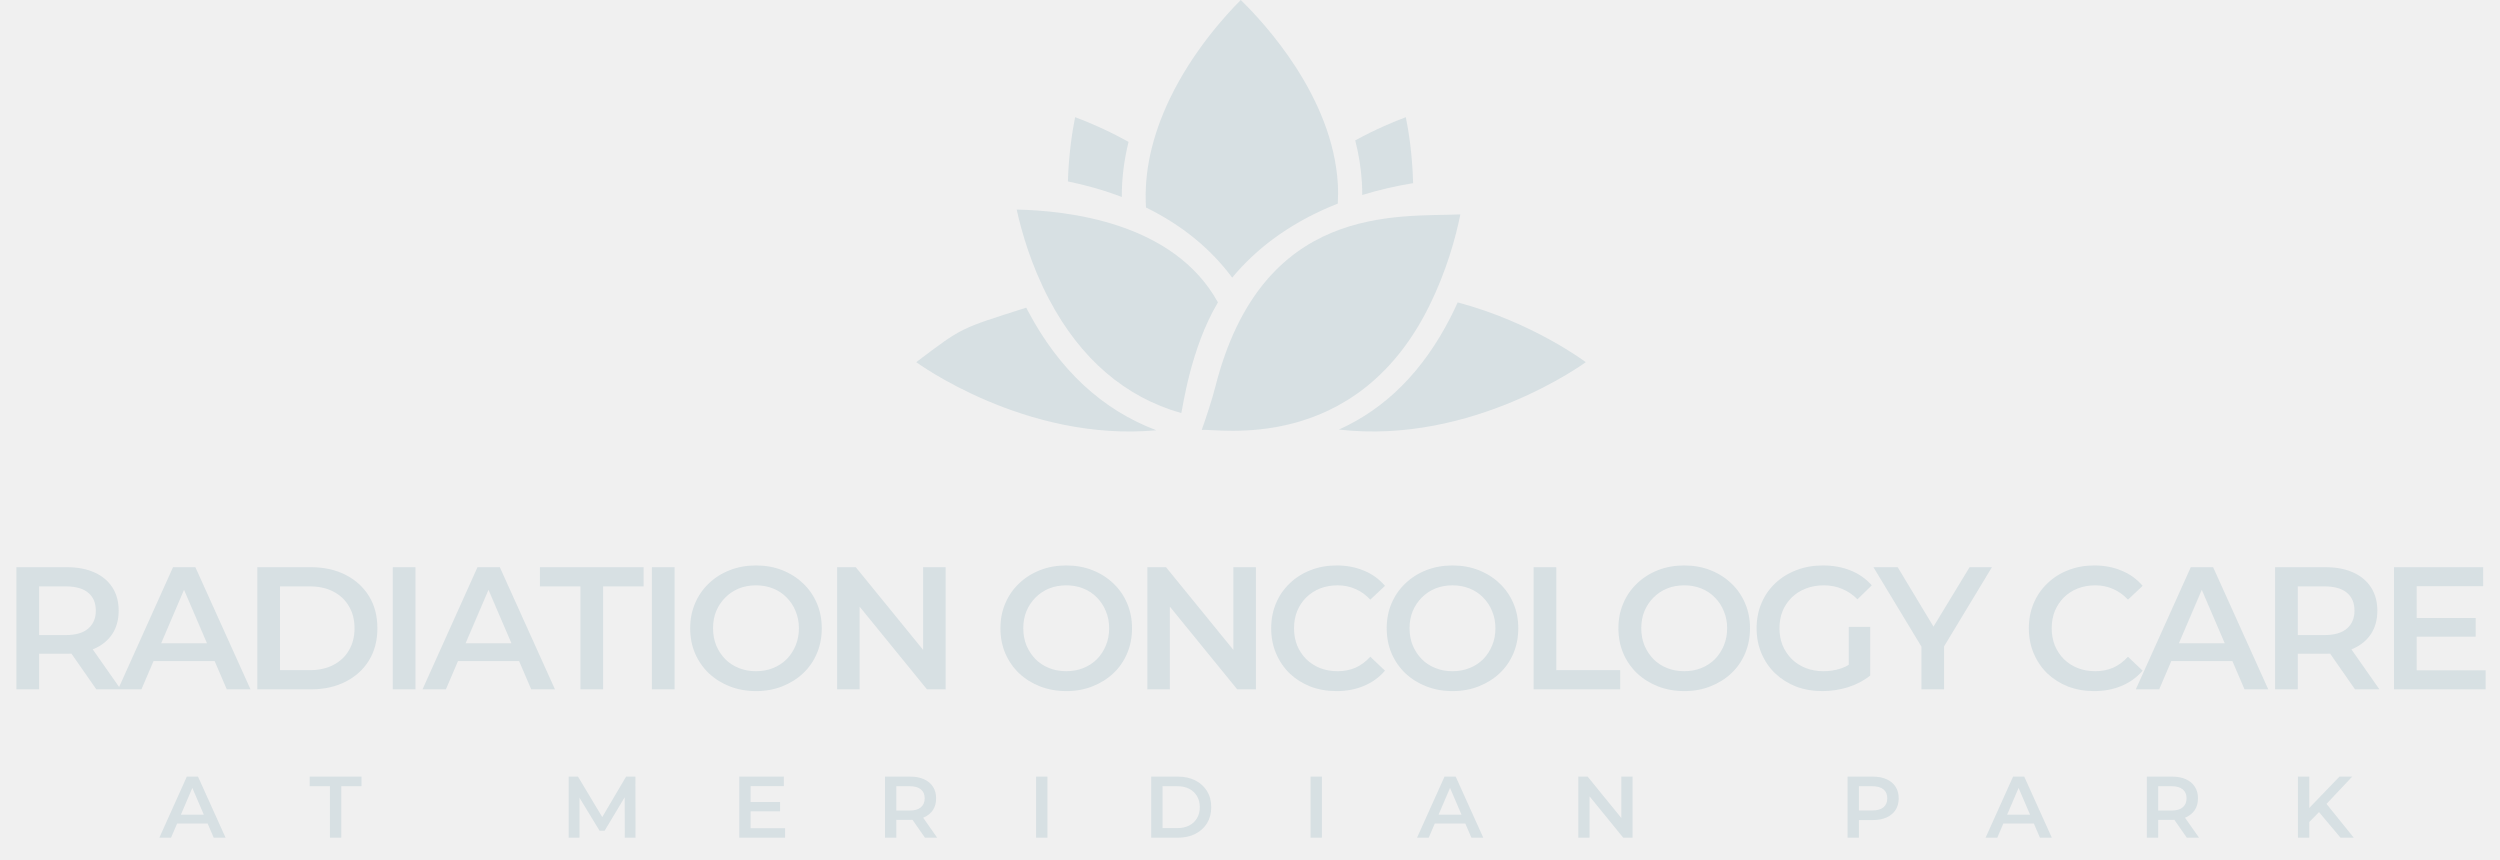
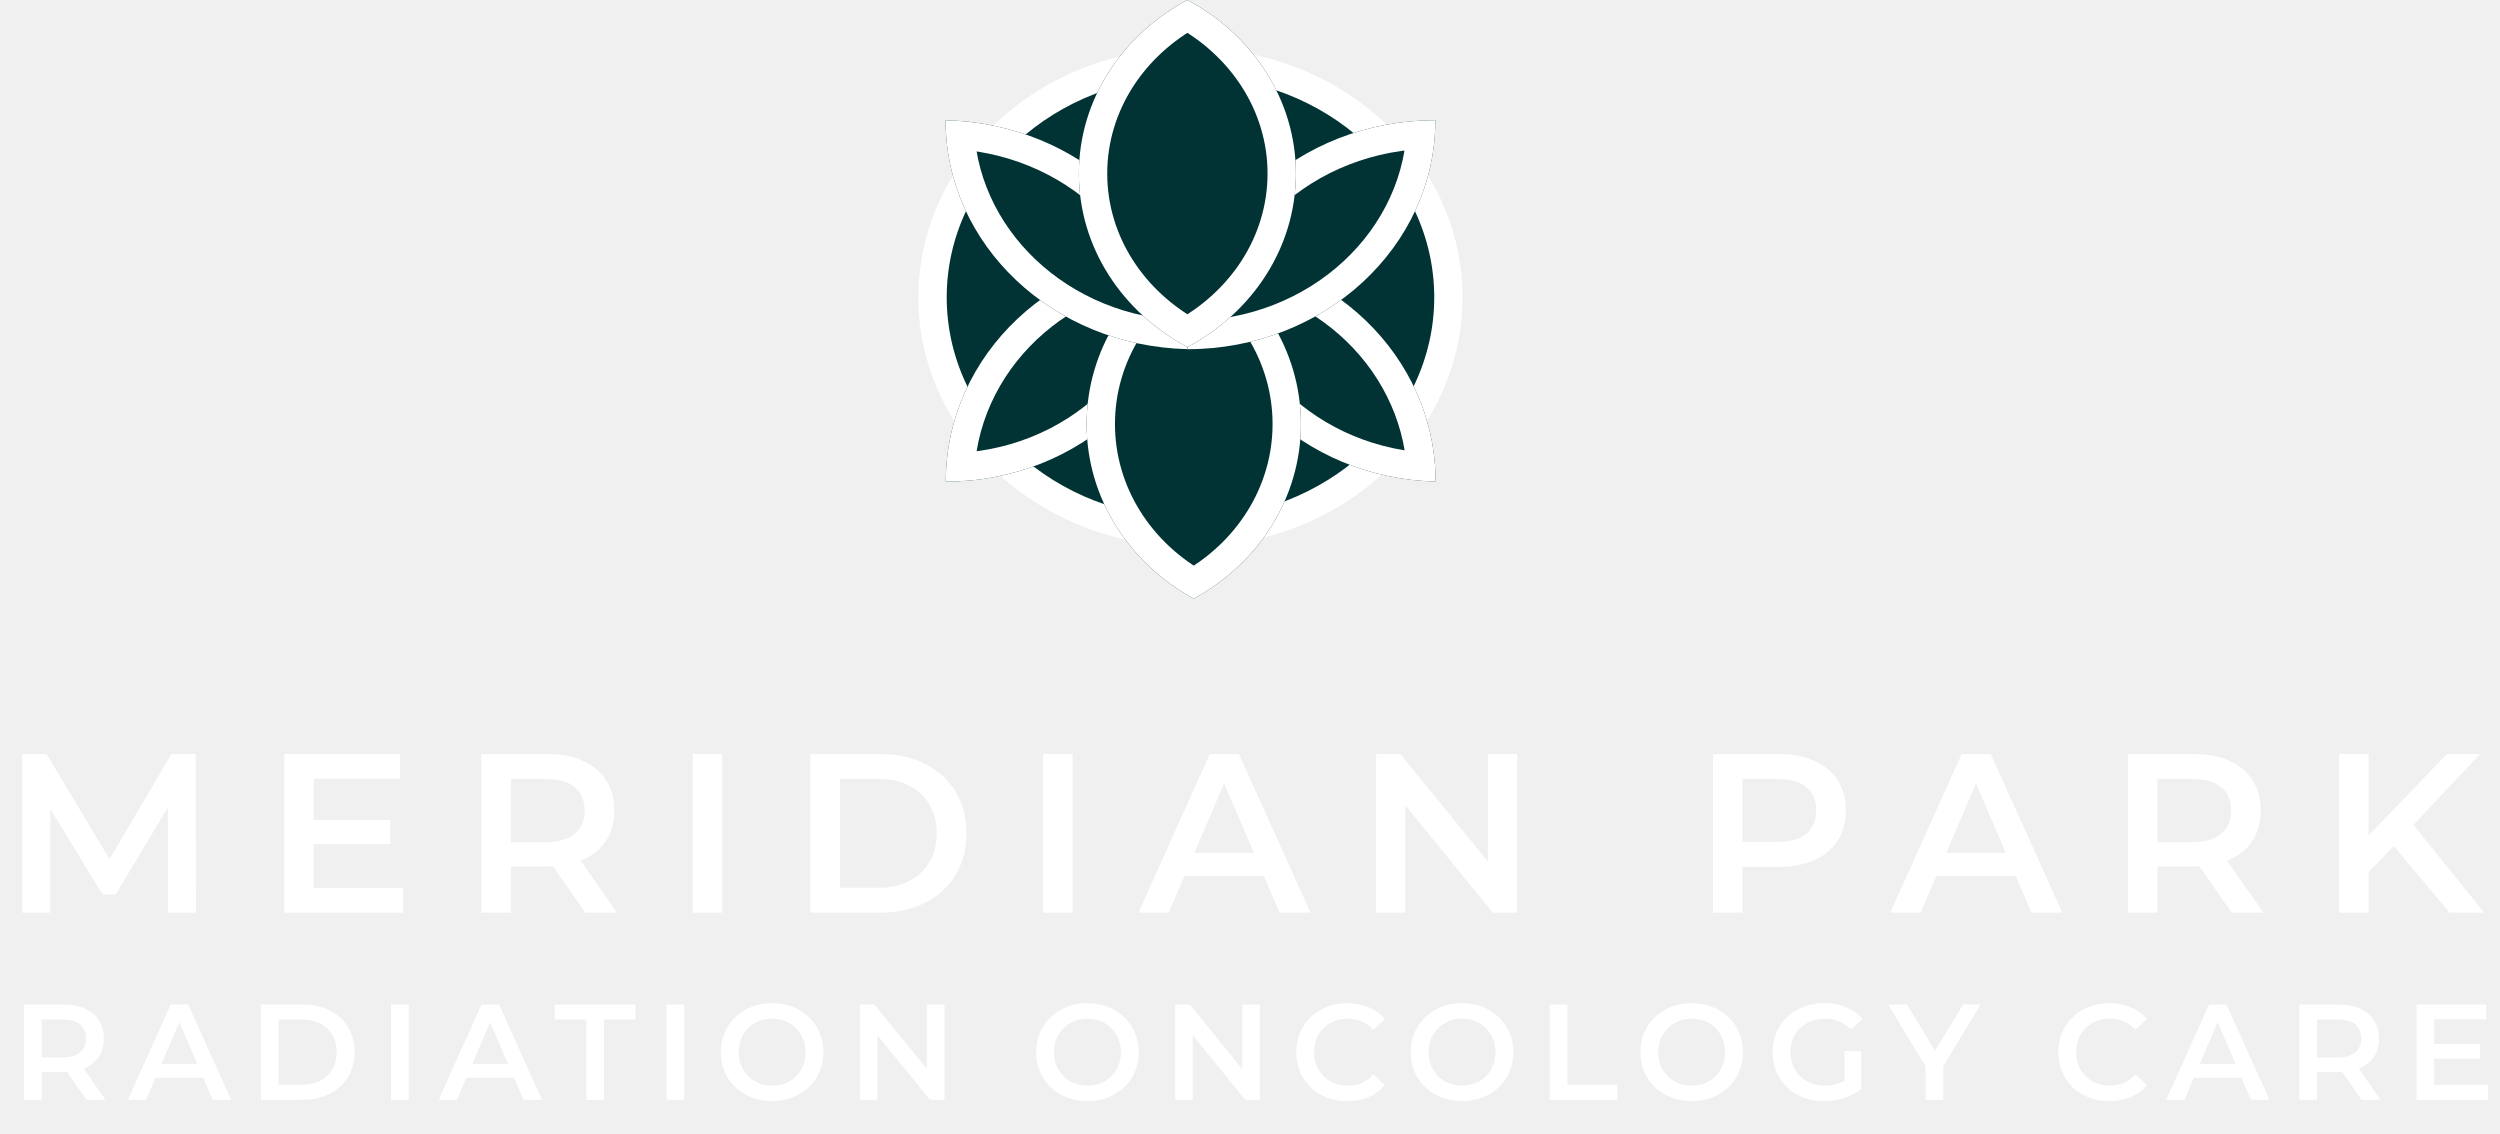
- <svg xmlns="http://www.w3.org/2000/svg" width="573" height="197" fill="none">
-   <g fill="#D7E0E3" clip-path="url(#a)">
-     <path d="M312.224 44.694a87.148 87.148 0 0 1 11.658-2.711c-.159-6.572-1.033-12.003-1.666-15.123-2.607.965-6.819 2.702-11.6 5.315a50.832 50.832 0 0 1 1.528 9.622c.059.97.085 1.935.08 2.897ZM327.575 70.145c3.922-7.924 6.09-15.715 7.137-21.004-14.385.62-45.473-2.638-56.17 39.556-.719 2.839-2.038 6.822-3.107 9.854 3.296-.457 35.183 5.857 52.14-28.406Z" />
-     <path d="M334.098 69.308a80.684 80.684 0 0 1-1.598 3.345c-6.292 12.362-14.874 20.984-25.625 25.802 30.733 3.559 56.589-15.447 56.589-15.447s-12.064-9.112-29.366-13.7ZM282.418 63.633c5.639-6.785 12.995-12.16 22.035-16.076.725-.314 1.448-.61 2.168-.894.087-1.492.097-2.996.008-4.512C305.458 22.145 289.801 5.27 284.385 0c-3.442 3.441-11.068 11.769-16.296 22.692-4.114 8.6-5.917 16.902-5.427 24.868 8.181 4.01 14.78 9.385 19.756 16.073ZM235.579 71.222c-.124-.238-.24-.472-.36-.709-15.266 4.879-14.463 4.365-25.219 12.495 0 0 25.001 18.379 55.051 15.611-12.432-4.68-22.326-13.868-29.472-27.397ZM233.023 48.032c1.146 5.193 3.356 12.866 7.443 20.606 7.191 13.615 17.37 22.366 30.282 26.042.298-.825 2.044-14.736 8.403-25.374-10.224-18.542-34.823-21.026-46.128-21.274ZM258.665 32.524c-5.051-2.817-9.522-4.66-12.248-5.668-.614 3.063-1.466 8.345-1.654 14.73 3.961.81 8.154 1.953 12.355 3.563-.017-4.145.49-8.36 1.547-12.625ZM36.523 192l6.3-14h2.56l6.32 14h-2.72l-5.42-12.62h1.04l-5.4 12.62h-2.68Zm2.9-3.24.7-2.04h7.56l.7 2.04h-8.96ZM75.62 192v-11.8h-4.64V178h11.88v2.2h-4.64V192h-2.6Zm54.719 0v-14h2.14l6.12 10.22h-1.12l6.02-10.22h2.14l.02 14h-2.46l-.02-10.14h.52l-5.12 8.54h-1.16l-5.2-8.54h.6V192h-2.48Zm41.502-8.18h6.96v2.14h-6.96v-2.14Zm.2 6h7.9V192h-10.5v-14h10.22v2.18h-7.62v9.64Zm30.798 2.18v-14h5.76c1.24 0 2.3.2 3.18.6.893.4 1.58.973 2.06 1.72s.72 1.633.72 2.66c0 1.027-.24 1.913-.72 2.66-.48.733-1.167 1.3-2.06 1.7-.88.387-1.94.58-3.18.58h-4.32l1.16-1.18V192h-2.6Zm9.16 0-3.54-5.08h2.78l3.56 5.08h-2.8Zm-6.56-4.98-1.16-1.24h4.2c1.147 0 2.007-.247 2.58-.74.587-.493.88-1.18.88-2.06 0-.893-.293-1.58-.88-2.06-.573-.48-1.433-.72-2.58-.72h-4.2l1.16-1.28v8.1Zm32.029 4.98v-14h2.6v14h-2.6Zm26.387 0v-14h6.12c1.52 0 2.853.293 4 .88 1.146.587 2.04 1.4 2.68 2.44.64 1.04.96 2.267.96 3.68 0 1.4-.32 2.627-.96 3.68-.64 1.04-1.534 1.853-2.68 2.44-1.147.587-2.48.88-4 .88h-6.12Zm2.6-2.2h3.4c1.053 0 1.96-.2 2.72-.6.773-.4 1.366-.96 1.78-1.68.426-.72.64-1.56.64-2.52 0-.973-.214-1.813-.64-2.52a4.257 4.257 0 0 0-1.78-1.68c-.76-.4-1.667-.6-2.72-.6h-3.4v9.6Zm33.923 2.2v-14h2.6v14h-2.6Zm24.407 0 6.3-14h2.56l6.32 14h-2.72l-5.42-12.62h1.04l-5.4 12.62h-2.68Zm2.9-3.24.7-2.04h7.56l.7 2.04h-8.96Zm34.06 3.24v-14h2.14l8.78 10.78h-1.06V178h2.58v14h-2.14l-8.78-10.78h1.06V192h-2.58Zm61.719 0v-14h5.76c1.24 0 2.3.2 3.18.6.893.4 1.58.973 2.06 1.72s.72 1.633.72 2.66c0 1.027-.24 1.913-.72 2.66-.48.747-1.167 1.32-2.06 1.72-.88.4-1.94.6-3.18.6h-4.32l1.16-1.22V192h-2.6Zm2.6-4.98-1.16-1.26h4.2c1.147 0 2.007-.24 2.58-.72.587-.493.88-1.18.88-2.06 0-.893-.293-1.58-.88-2.06-.573-.48-1.433-.72-2.58-.72h-4.2l1.16-1.28v8.1Zm29.033 4.98 6.3-14h2.56l6.32 14h-2.72l-5.42-12.62h1.04l-5.4 12.62h-2.68Zm2.9-3.24.7-2.04h7.56l.7 2.04h-8.96Zm34.061 3.24v-14h5.76c1.24 0 2.3.2 3.18.6.893.4 1.58.973 2.06 1.72s.72 1.633.72 2.66c0 1.027-.24 1.913-.72 2.66-.48.733-1.167 1.3-2.06 1.7-.88.387-1.94.58-3.18.58h-4.32l1.16-1.18V192h-2.6Zm9.16 0-3.54-5.08h2.78l3.56 5.08h-2.8Zm-6.56-4.98-1.16-1.24h4.2c1.146 0 2.006-.247 2.58-.74.586-.493.88-1.18.88-2.06 0-.893-.294-1.58-.88-2.06-.574-.48-1.434-.72-2.58-.72h-4.2l1.16-1.28v8.1Zm34.349 1.68-.14-3.08 7.34-7.62h2.92l-6.1 6.48-1.44 1.58-2.58 2.64Zm-2.32 3.3v-14h2.6v14h-2.6Zm9.76 0-5.36-6.38 1.72-1.9 6.68 8.28h-3.04ZM3.76 158v-28h11.52c2.48 0 4.6.4 6.36 1.2 1.787.8 3.16 1.947 4.12 3.44.96 1.493 1.44 3.267 1.44 5.32 0 2.053-.48 3.827-1.44 5.32-.96 1.467-2.333 2.6-4.12 3.4-1.76.773-3.88 1.16-6.36 1.16H6.64l2.32-2.36V158h-5.2Zm18.32 0L15 147.84h5.56L27.68 158h-5.6Zm-13.12-9.96-2.32-2.48h8.4c2.293 0 4.013-.493 5.16-1.48 1.173-.987 1.76-2.36 1.76-4.12 0-1.787-.587-3.16-1.76-4.12-1.147-.96-2.867-1.44-5.16-1.44h-8.4l2.32-2.56v16.2ZM27.058 158l12.6-28h5.12l12.64 28h-5.44l-10.84-25.24h2.08L32.418 158h-5.36Zm5.8-6.48 1.4-4.08h15.12l1.4 4.08h-17.92Zm26.12 6.48v-28h12.24c3.04 0 5.707.587 8 1.76 2.294 1.173 4.08 2.8 5.36 4.88 1.28 2.08 1.92 4.533 1.92 7.36 0 2.8-.64 5.253-1.92 7.36-1.28 2.08-3.066 3.707-5.36 4.88-2.293 1.173-4.96 1.76-8 1.76h-12.24Zm5.2-4.4h6.8c2.107 0 3.92-.4 5.44-1.2 1.547-.8 2.734-1.92 3.56-3.36.854-1.44 1.28-3.12 1.28-5.04 0-1.947-.426-3.627-1.28-5.04-.826-1.44-2.013-2.56-3.56-3.36-1.52-.8-3.333-1.2-5.44-1.2h-6.8v19.2Zm25.848 4.4v-28h5.2v28h-5.2Zm6.813 0 12.6-28h5.12l12.64 28h-5.44l-10.84-25.24h2.08l-10.8 25.24h-5.36Zm5.8-6.48 1.4-4.08h15.12l1.4 4.08h-17.92Zm30.395 6.48v-23.6h-9.28V130h23.76v4.4h-9.28V158h-5.2Zm16.382 0v-28h5.2v28h-5.2Zm23.894.4c-2.187 0-4.2-.36-6.04-1.08-1.84-.72-3.44-1.72-4.8-3a13.869 13.869 0 0 1-3.16-4.56c-.747-1.76-1.12-3.68-1.12-5.76 0-2.08.373-3.987 1.12-5.72.746-1.76 1.8-3.28 3.16-4.56 1.36-1.307 2.96-2.32 4.8-3.04 1.84-.72 3.84-1.08 6-1.08 2.186 0 4.186.36 6 1.08 1.84.72 3.44 1.733 4.8 3.04 1.36 1.28 2.413 2.8 3.16 4.56.746 1.733 1.12 3.64 1.12 5.72 0 2.08-.374 4-1.12 5.76-.747 1.76-1.8 3.28-3.16 4.56-1.36 1.28-2.96 2.28-4.8 3-1.814.72-3.8 1.08-5.96 1.08Zm-.04-4.56c1.413 0 2.72-.24 3.92-.72 1.2-.48 2.24-1.16 3.12-2.04a9.733 9.733 0 0 0 2.04-3.12c.506-1.2.76-2.52.76-3.96s-.254-2.747-.76-3.92a9.179 9.179 0 0 0-2.04-3.12 8.897 8.897 0 0 0-3.12-2.08c-1.2-.48-2.507-.72-3.92-.72-1.414 0-2.72.24-3.92.72a9.395 9.395 0 0 0-3.12 2.08 9.681 9.681 0 0 0-2.08 3.12c-.48 1.173-.72 2.48-.72 3.92 0 1.413.24 2.72.72 3.92.506 1.2 1.2 2.253 2.08 3.16.88.88 1.92 1.56 3.12 2.04 1.2.48 2.506.72 3.92.72Zm18.592 4.16v-28h4.28l17.56 21.56h-2.12V130h5.16v28h-4.28l-17.56-21.56h2.12V158h-5.16Zm52.557.4c-2.187 0-4.2-.36-6.04-1.08-1.84-.72-3.44-1.72-4.8-3a13.884 13.884 0 0 1-3.16-4.56c-.747-1.76-1.12-3.68-1.12-5.76 0-2.08.373-3.987 1.12-5.72.747-1.76 1.8-3.28 3.16-4.56 1.36-1.307 2.96-2.32 4.8-3.04 1.84-.72 3.84-1.08 6-1.08 2.187 0 4.187.36 6 1.08 1.84.72 3.44 1.733 4.8 3.04 1.36 1.28 2.413 2.8 3.16 4.56.747 1.733 1.12 3.64 1.12 5.72 0 2.08-.373 4-1.12 5.76-.747 1.76-1.8 3.28-3.16 4.56-1.36 1.28-2.96 2.28-4.8 3-1.813.72-3.8 1.08-5.96 1.08Zm-.04-4.56c1.413 0 2.72-.24 3.92-.72 1.2-.48 2.24-1.16 3.12-2.04a9.733 9.733 0 0 0 2.04-3.12c.507-1.2.76-2.52.76-3.96s-.253-2.747-.76-3.92a9.179 9.179 0 0 0-2.04-3.12 8.897 8.897 0 0 0-3.12-2.08c-1.2-.48-2.507-.72-3.92-.72-1.413 0-2.72.24-3.92.72a9.415 9.415 0 0 0-3.12 2.08 9.697 9.697 0 0 0-2.08 3.12c-.48 1.173-.72 2.48-.72 3.92 0 1.413.24 2.72.72 3.92.507 1.2 1.2 2.253 2.08 3.16.88.88 1.92 1.56 3.12 2.04 1.2.48 2.507.72 3.92.72Zm18.592 4.16v-28h4.28l17.56 21.56h-2.12V130h5.16v28h-4.28l-17.56-21.56h2.12V158h-5.16Zm43.343.4c-2.134 0-4.12-.347-5.96-1.04-1.814-.72-3.4-1.72-4.76-3a14.038 14.038 0 0 1-3.12-4.6c-.747-1.76-1.12-3.68-1.12-5.76 0-2.08.373-4 1.12-5.76.746-1.76 1.8-3.28 3.16-4.56a14 14 0 0 1 4.76-3c1.813-.72 3.8-1.08 5.96-1.08 2.293 0 4.386.4 6.28 1.2a12.254 12.254 0 0 1 4.8 3.48l-3.36 3.16c-1.014-1.093-2.147-1.907-3.4-2.44-1.254-.56-2.614-.84-4.08-.84-1.467 0-2.814.24-4.04.72a9.61 9.61 0 0 0-3.16 2.04 9.681 9.681 0 0 0-2.08 3.12c-.48 1.2-.72 2.52-.72 3.96s.24 2.76.72 3.96c.506 1.2 1.2 2.24 2.08 3.12a9.61 9.61 0 0 0 3.16 2.04c1.226.48 2.573.72 4.04.72 1.466 0 2.826-.267 4.08-.8 1.253-.56 2.386-1.4 3.4-2.52l3.36 3.2c-1.307 1.52-2.907 2.68-4.8 3.48-1.894.8-4 1.2-6.32 1.2Zm26.636 0c-2.186 0-4.2-.36-6.04-1.08-1.84-.72-3.44-1.72-4.8-3a13.884 13.884 0 0 1-3.16-4.56c-.746-1.76-1.12-3.68-1.12-5.76 0-2.08.374-3.987 1.12-5.72.747-1.76 1.8-3.28 3.16-4.56 1.36-1.307 2.96-2.32 4.8-3.04 1.84-.72 3.84-1.08 6-1.08 2.187 0 4.187.36 6 1.08 1.84.72 3.44 1.733 4.8 3.04 1.36 1.28 2.414 2.8 3.16 4.56.747 1.733 1.12 3.64 1.12 5.72 0 2.08-.373 4-1.12 5.76-.746 1.76-1.8 3.28-3.16 4.56-1.36 1.28-2.96 2.28-4.8 3-1.813.72-3.8 1.08-5.96 1.08Zm-.04-4.56c1.414 0 2.72-.24 3.92-.72 1.2-.48 2.24-1.16 3.12-2.04a9.733 9.733 0 0 0 2.04-3.12c.507-1.2.76-2.52.76-3.96s-.253-2.747-.76-3.92a9.179 9.179 0 0 0-2.04-3.12 8.897 8.897 0 0 0-3.12-2.08c-1.2-.48-2.506-.72-3.92-.72-1.413 0-2.72.24-3.92.72a9.415 9.415 0 0 0-3.12 2.08 9.697 9.697 0 0 0-2.08 3.12c-.48 1.173-.72 2.48-.72 3.92 0 1.413.24 2.72.72 3.92.507 1.2 1.2 2.253 2.08 3.16.88.88 1.92 1.56 3.12 2.04 1.2.48 2.507.72 3.92.72Zm18.592 4.16v-28h5.2v23.6h14.64v4.4h-19.84Zm34.558.4c-2.187 0-4.2-.36-6.04-1.08-1.84-.72-3.44-1.72-4.8-3a13.869 13.869 0 0 1-3.16-4.56c-.747-1.76-1.12-3.68-1.12-5.76 0-2.08.373-3.987 1.12-5.72.746-1.76 1.8-3.28 3.16-4.56 1.36-1.307 2.96-2.32 4.8-3.04 1.84-.72 3.84-1.08 6-1.08 2.186 0 4.186.36 6 1.08 1.84.72 3.44 1.733 4.8 3.04 1.36 1.28 2.413 2.8 3.16 4.56.746 1.733 1.12 3.64 1.12 5.72 0 2.08-.374 4-1.12 5.76-.747 1.76-1.8 3.28-3.16 4.56-1.36 1.28-2.96 2.28-4.8 3-1.814.72-3.8 1.08-5.96 1.08Zm-.04-4.56c1.413 0 2.72-.24 3.92-.72 1.2-.48 2.24-1.16 3.12-2.04a9.733 9.733 0 0 0 2.04-3.12c.506-1.2.76-2.52.76-3.96s-.254-2.747-.76-3.92a9.179 9.179 0 0 0-2.04-3.12 8.897 8.897 0 0 0-3.12-2.08c-1.2-.48-2.507-.72-3.92-.72-1.414 0-2.72.24-3.92.72a9.395 9.395 0 0 0-3.12 2.08 9.681 9.681 0 0 0-2.08 3.12c-.48 1.173-.72 2.48-.72 3.92 0 1.413.24 2.72.72 3.92.506 1.2 1.2 2.253 2.08 3.16.88.88 1.92 1.56 3.12 2.04 1.2.48 2.506.72 3.92.72Zm31.672 4.56c-2.187 0-4.2-.347-6.04-1.04-1.814-.72-3.4-1.72-4.76-3a13.757 13.757 0 0 1-3.16-4.6c-.747-1.76-1.12-3.68-1.12-5.76 0-2.08.373-4 1.12-5.76.746-1.76 1.8-3.28 3.16-4.56 1.386-1.307 3-2.307 4.84-3 1.84-.72 3.853-1.08 6.04-1.08 2.373 0 4.506.387 6.4 1.16 1.92.773 3.533 1.907 4.84 3.4l-3.28 3.2c-1.094-1.093-2.28-1.893-3.56-2.4-1.254-.533-2.64-.8-4.16-.8-1.467 0-2.827.24-4.08.72-1.254.48-2.334 1.16-3.24 2.04a9.368 9.368 0 0 0-2.12 3.12c-.48 1.2-.72 2.52-.72 3.96 0 1.413.24 2.72.72 3.92a9.82 9.82 0 0 0 2.12 3.16 9.51 9.51 0 0 0 3.2 2.04c1.226.48 2.586.72 4.08.72 1.386 0 2.72-.213 4-.64 1.306-.453 2.546-1.2 3.72-2.24l2.96 3.88c-1.467 1.173-3.174 2.067-5.12 2.68-1.92.587-3.867.88-5.84.88Zm6.04-4.24v-10.48h4.92v11.16l-4.92-.68ZM440.39 158v-11.08l1.16 3.2L429.39 130h5.56l9.76 16.2h-3.12l9.84-16.2h5.12l-12.16 20.12 1.2-3.2V158h-5.2Zm39.58.4c-2.133 0-4.12-.347-5.96-1.04-1.813-.72-3.4-1.72-4.76-3a14.069 14.069 0 0 1-3.12-4.6c-.747-1.76-1.12-3.68-1.12-5.76 0-2.08.373-4 1.12-5.76.747-1.76 1.8-3.28 3.16-4.56a14.009 14.009 0 0 1 4.76-3c1.813-.72 3.8-1.08 5.96-1.08 2.293 0 4.387.4 6.28 1.2a12.254 12.254 0 0 1 4.8 3.48l-3.36 3.16c-1.013-1.093-2.147-1.907-3.4-2.44-1.253-.56-2.613-.84-4.08-.84s-2.813.24-4.04.72a9.62 9.62 0 0 0-3.16 2.04 9.697 9.697 0 0 0-2.08 3.12c-.48 1.2-.72 2.52-.72 3.96s.24 2.76.72 3.96c.507 1.2 1.2 2.24 2.08 3.12a9.62 9.62 0 0 0 3.16 2.04c1.227.48 2.573.72 4.04.72s2.827-.267 4.08-.8c1.253-.56 2.387-1.4 3.4-2.52l3.36 3.2c-1.307 1.52-2.907 2.68-4.8 3.48-1.893.8-4 1.2-6.32 1.2Zm9.557-.4 12.6-28h5.12l12.64 28h-5.44l-10.84-25.24h2.08l-10.8 25.24h-5.36Zm5.8-6.48 1.4-4.08h15.12l1.4 4.08h-17.92Zm26.121 6.48v-28h11.52c2.48 0 4.6.4 6.36 1.2 1.786.8 3.16 1.947 4.12 3.44.96 1.493 1.44 3.267 1.44 5.32 0 2.053-.48 3.827-1.44 5.32-.96 1.467-2.334 2.6-4.12 3.4-1.76.773-3.88 1.16-6.36 1.16h-8.64l2.32-2.36V158h-5.2Zm18.32 0-7.08-10.16h5.559l7.121 10.16h-5.6Zm-13.12-9.96-2.32-2.48h8.4c2.293 0 4.013-.493 5.159-1.48 1.174-.987 1.761-2.36 1.761-4.12 0-1.787-.587-3.16-1.761-4.12-1.146-.96-2.866-1.44-5.159-1.44h-8.4l2.32-2.56v16.2Zm26.857-6.4h13.92v4.28h-13.92v-4.28Zm.4 12h15.8V158h-21v-28h20.44v4.36h-15.24v19.28Z" />
+ <svg xmlns="http://www.w3.org/2000/svg" width="441" height="200" fill="none">
+   <g clip-path="url(#a)">
+     <path fill="#fff" d="M4.256 194v-16.8h6.912c1.488 0 2.76.24 3.816.72 1.072.48 1.896 1.168 2.472 2.064.576.896.864 1.96.864 3.192 0 1.232-.288 2.296-.864 3.192-.576.88-1.4 1.56-2.472 2.04-1.056.464-2.328.696-3.816.696H5.984l1.392-1.416V194h-3.12Zm10.992 0L11 187.904h3.336L18.608 194h-3.36Zm-7.872-5.976-1.392-1.488h5.04c1.376 0 2.408-.296 3.096-.888.704-.592 1.056-1.416 1.056-2.472 0-1.072-.352-1.896-1.056-2.472-.688-.576-1.72-.864-3.096-.864h-5.04l1.392-1.536v9.72ZM22.555 194l7.56-16.8h3.072L40.77 194h-3.264l-6.504-15.144h1.248L25.77 194h-3.216Zm3.48-3.888.84-2.448h9.072l.84 2.448H26.035ZM46.027 194v-16.8h7.344c1.824 0 3.424.352 4.8 1.056 1.376.704 2.448 1.68 3.216 2.928.768 1.248 1.152 2.72 1.152 4.416 0 1.68-.384 3.152-1.152 4.416-.768 1.248-1.84 2.224-3.216 2.928-1.376.704-2.976 1.056-4.8 1.056h-7.344Zm3.12-2.64h4.08c1.264 0 2.352-.24 3.264-.72.928-.48 1.64-1.152 2.136-2.016.512-.864.768-1.872.768-3.024 0-1.168-.256-2.176-.768-3.024-.496-.864-1.208-1.536-2.136-2.016-.912-.48-2-.72-3.264-.72h-4.08v11.52ZM68.975 194v-16.8h3.12V194h-3.12Zm8.408 0 7.56-16.8h3.072L95.6 194h-3.264l-6.504-15.144h1.248L80.6 194h-3.216Zm3.48-3.888.84-2.448h9.072l.84 2.448H80.863ZM103.42 194v-14.16h-5.568v-2.64h14.256v2.64h-5.568V194h-3.12Zm14.15 0v-16.8h3.12V194h-3.12Zm18.656.24c-1.312 0-2.52-.216-3.624-.648a8.867 8.867 0 0 1-2.88-1.8 8.323 8.323 0 0 1-1.896-2.736c-.448-1.056-.672-2.208-.672-3.456 0-1.248.224-2.392.672-3.432a8.004 8.004 0 0 1 1.896-2.736 8.664 8.664 0 0 1 2.88-1.824c1.104-.432 2.304-.648 3.6-.648 1.312 0 2.512.216 3.6.648a8.664 8.664 0 0 1 2.88 1.824 8.004 8.004 0 0 1 1.896 2.736c.448 1.04.672 2.184.672 3.432 0 1.248-.224 2.4-.672 3.456a8.004 8.004 0 0 1-1.896 2.736 8.867 8.867 0 0 1-2.88 1.8c-1.088.432-2.28.648-3.576.648Zm-.024-2.736c.848 0 1.632-.144 2.352-.432a5.507 5.507 0 0 0 1.872-1.224 5.835 5.835 0 0 0 1.224-1.872c.304-.72.456-1.512.456-2.376 0-.864-.152-1.648-.456-2.352a5.507 5.507 0 0 0-1.224-1.872 5.34 5.34 0 0 0-1.872-1.248 6.276 6.276 0 0 0-2.352-.432c-.848 0-1.632.144-2.352.432a5.648 5.648 0 0 0-1.872 1.248 5.815 5.815 0 0 0-1.248 1.872c-.288.704-.432 1.488-.432 2.352 0 .848.144 1.632.432 2.352.304.72.72 1.352 1.248 1.896a5.507 5.507 0 0 0 1.872 1.224c.72.288 1.504.432 2.352.432ZM151.677 194v-16.8h2.568l10.536 12.936h-1.272V177.2h3.096V194h-2.568l-10.536-12.936h1.272V194h-3.096Zm40.174.24c-1.312 0-2.52-.216-3.624-.648a8.867 8.867 0 0 1-2.88-1.8 8.323 8.323 0 0 1-1.896-2.736c-.448-1.056-.672-2.208-.672-3.456 0-1.248.224-2.392.672-3.432a8.004 8.004 0 0 1 1.896-2.736 8.664 8.664 0 0 1 2.88-1.824c1.104-.432 2.304-.648 3.6-.648 1.312 0 2.512.216 3.6.648a8.664 8.664 0 0 1 2.88 1.824 8.004 8.004 0 0 1 1.896 2.736c.448 1.04.672 2.184.672 3.432 0 1.248-.224 2.4-.672 3.456a8.004 8.004 0 0 1-1.896 2.736 8.867 8.867 0 0 1-2.88 1.8c-1.088.432-2.28.648-3.576.648Zm-.024-2.736c.848 0 1.632-.144 2.352-.432a5.507 5.507 0 0 0 1.872-1.224 5.835 5.835 0 0 0 1.224-1.872c.304-.72.456-1.512.456-2.376 0-.864-.152-1.648-.456-2.352a5.507 5.507 0 0 0-1.224-1.872 5.34 5.34 0 0 0-1.872-1.248 6.276 6.276 0 0 0-2.352-.432c-.848 0-1.632.144-2.352.432a5.648 5.648 0 0 0-1.872 1.248 5.815 5.815 0 0 0-1.248 1.872c-.288.704-.432 1.488-.432 2.352 0 .848.144 1.632.432 2.352.304.72.72 1.352 1.248 1.896a5.507 5.507 0 0 0 1.872 1.224c.72.288 1.504.432 2.352.432ZM207.303 194v-16.8h2.568l10.536 12.936h-1.272V177.2h3.096V194h-2.568l-10.536-12.936h1.272V194h-3.096Zm30.325.24c-1.28 0-2.472-.208-3.576-.624a8.929 8.929 0 0 1-2.856-1.8 8.433 8.433 0 0 1-1.872-2.76c-.448-1.056-.672-2.208-.672-3.456 0-1.248.224-2.4.672-3.456a8.004 8.004 0 0 1 1.896-2.736 8.41 8.41 0 0 1 2.856-1.8c1.088-.432 2.28-.648 3.576-.648 1.376 0 2.632.24 3.768.72a7.353 7.353 0 0 1 2.88 2.088l-2.016 1.896c-.608-.656-1.288-1.144-2.04-1.464a5.932 5.932 0 0 0-2.448-.504c-.88 0-1.688.144-2.424.432a5.77 5.77 0 0 0-1.896 1.224 5.815 5.815 0 0 0-1.248 1.872c-.288.72-.432 1.512-.432 2.376 0 .864.144 1.656.432 2.376.304.72.72 1.344 1.248 1.872a5.77 5.77 0 0 0 1.896 1.224c.736.288 1.544.432 2.424.432.88 0 1.696-.16 2.448-.48.752-.336 1.432-.84 2.04-1.512l2.016 1.92a7.685 7.685 0 0 1-2.88 2.088c-1.136.48-2.4.72-3.792.72Zm20.302 0c-1.312 0-2.52-.216-3.624-.648a8.867 8.867 0 0 1-2.88-1.8 8.323 8.323 0 0 1-1.896-2.736c-.448-1.056-.672-2.208-.672-3.456 0-1.248.224-2.392.672-3.432a8.004 8.004 0 0 1 1.896-2.736 8.664 8.664 0 0 1 2.88-1.824c1.104-.432 2.304-.648 3.6-.648 1.312 0 2.512.216 3.6.648a8.664 8.664 0 0 1 2.88 1.824 8.004 8.004 0 0 1 1.896 2.736c.448 1.04.672 2.184.672 3.432 0 1.248-.224 2.4-.672 3.456a8.004 8.004 0 0 1-1.896 2.736 8.867 8.867 0 0 1-2.88 1.8c-1.088.432-2.28.648-3.576.648Zm-.024-2.736c.848 0 1.632-.144 2.352-.432a5.507 5.507 0 0 0 1.872-1.224 5.835 5.835 0 0 0 1.224-1.872c.304-.72.456-1.512.456-2.376 0-.864-.152-1.648-.456-2.352a5.507 5.507 0 0 0-1.224-1.872 5.34 5.34 0 0 0-1.872-1.248 6.276 6.276 0 0 0-2.352-.432c-.848 0-1.632.144-2.352.432a5.648 5.648 0 0 0-1.872 1.248 5.815 5.815 0 0 0-1.248 1.872c-.288.704-.432 1.488-.432 2.352 0 .848.144 1.632.432 2.352.304.72.72 1.352 1.248 1.896a5.507 5.507 0 0 0 1.872 1.224c.72.288 1.504.432 2.352.432ZM273.381 194v-16.8h3.12v14.16h8.784V194h-11.904Zm25.055.24c-1.312 0-2.52-.216-3.624-.648a8.867 8.867 0 0 1-2.88-1.8 8.323 8.323 0 0 1-1.896-2.736c-.448-1.056-.672-2.208-.672-3.456 0-1.248.224-2.392.672-3.432a8.004 8.004 0 0 1 1.896-2.736 8.664 8.664 0 0 1 2.88-1.824c1.104-.432 2.304-.648 3.6-.648 1.312 0 2.512.216 3.6.648a8.664 8.664 0 0 1 2.88 1.824 8.004 8.004 0 0 1 1.896 2.736c.448 1.04.672 2.184.672 3.432 0 1.248-.224 2.4-.672 3.456a8.004 8.004 0 0 1-1.896 2.736 8.867 8.867 0 0 1-2.88 1.8c-1.088.432-2.28.648-3.576.648Zm-.024-2.736c.848 0 1.632-.144 2.352-.432a5.507 5.507 0 0 0 1.872-1.224 5.835 5.835 0 0 0 1.224-1.872c.304-.72.456-1.512.456-2.376 0-.864-.152-1.648-.456-2.352a5.507 5.507 0 0 0-1.224-1.872 5.34 5.34 0 0 0-1.872-1.248 6.276 6.276 0 0 0-2.352-.432c-.848 0-1.632.144-2.352.432a5.648 5.648 0 0 0-1.872 1.248 5.815 5.815 0 0 0-1.248 1.872c-.288.704-.432 1.488-.432 2.352 0 .848.144 1.632.432 2.352.304.72.72 1.352 1.248 1.896a5.507 5.507 0 0 0 1.872 1.224c.72.288 1.504.432 2.352.432Zm23.323 2.736c-1.312 0-2.52-.208-3.624-.624a8.929 8.929 0 0 1-2.856-1.8 8.258 8.258 0 0 1-1.896-2.76c-.448-1.056-.672-2.208-.672-3.456 0-1.248.224-2.4.672-3.456a8.004 8.004 0 0 1 1.896-2.736 8.616 8.616 0 0 1 2.904-1.8c1.104-.432 2.312-.648 3.624-.648 1.424 0 2.704.232 3.84.696a7.535 7.535 0 0 1 2.904 2.04l-1.968 1.92c-.656-.656-1.368-1.136-2.136-1.44-.752-.32-1.584-.48-2.496-.48-.88 0-1.696.144-2.448.432-.752.288-1.4.696-1.944 1.224a5.63 5.63 0 0 0-1.272 1.872c-.288.72-.432 1.512-.432 2.376 0 .848.144 1.632.432 2.352a5.9 5.9 0 0 0 1.272 1.896 5.712 5.712 0 0 0 1.92 1.224c.736.288 1.552.432 2.448.432a7.54 7.54 0 0 0 2.4-.384c.784-.272 1.528-.72 2.232-1.344l1.776 2.328c-.88.704-1.904 1.24-3.072 1.608-1.152.352-2.32.528-3.504.528Zm3.624-2.544v-6.288h2.952v6.696l-2.952-.408ZM339.674 194v-6.648l.696 1.92-7.296-12.072h3.336l5.856 9.72h-1.872l5.904-9.72h3.072l-7.296 12.072.72-1.92V194h-3.12Zm32.388.24c-1.28 0-2.472-.208-3.576-.624a8.929 8.929 0 0 1-2.856-1.8 8.433 8.433 0 0 1-1.872-2.76c-.448-1.056-.672-2.208-.672-3.456 0-1.248.224-2.4.672-3.456a8.004 8.004 0 0 1 1.896-2.736 8.41 8.41 0 0 1 2.856-1.8c1.088-.432 2.28-.648 3.576-.648 1.376 0 2.632.24 3.768.72a7.353 7.353 0 0 1 2.88 2.088l-2.016 1.896c-.608-.656-1.288-1.144-2.04-1.464a5.932 5.932 0 0 0-2.448-.504c-.88 0-1.688.144-2.424.432a5.77 5.77 0 0 0-1.896 1.224 5.815 5.815 0 0 0-1.248 1.872c-.288.72-.432 1.512-.432 2.376 0 .864.144 1.656.432 2.376.304.72.72 1.344 1.248 1.872a5.77 5.77 0 0 0 1.896 1.224c.736.288 1.544.432 2.424.432.88 0 1.696-.16 2.448-.48.752-.336 1.432-.84 2.04-1.512l2.016 1.92a7.685 7.685 0 0 1-2.88 2.088c-1.136.48-2.4.72-3.792.72Zm10.054-.24 7.56-16.8h3.072l7.584 16.8h-3.264l-6.504-15.144h1.248L385.332 194h-3.216Zm3.48-3.888.84-2.448h9.072l.84 2.448h-10.752ZM405.588 194v-16.8h6.912c1.488 0 2.76.24 3.816.72 1.072.48 1.896 1.168 2.472 2.064.576.896.864 1.96.864 3.192 0 1.232-.288 2.296-.864 3.192-.576.88-1.4 1.56-2.472 2.04-1.056.464-2.328.696-3.816.696h-5.184l1.392-1.416V194h-3.12Zm10.992 0-4.248-6.096h3.336L419.94 194h-3.36Zm-7.872-5.976-1.392-1.488h5.04c1.376 0 2.408-.296 3.096-.888.704-.592 1.056-1.416 1.056-2.472 0-1.072-.352-1.896-1.056-2.472-.688-.576-1.72-.864-3.096-.864h-5.04l1.392-1.536v9.72Zm20.435-3.84h8.352v2.568h-8.352v-2.568Zm.24 7.2h9.48V194h-12.6v-16.8h12.264v2.616h-9.144v11.568ZM3.924 161v-28h4.28l12.24 20.44h-2.24L30.244 133h4.28l.04 28h-4.92l-.04-20.28h1.04l-10.24 17.08h-2.32l-10.4-17.08h1.2V161h-4.96Zm51.003-16.36h13.92v4.28h-13.92v-4.28Zm.4 12h15.8V161h-21v-28h20.44v4.36h-15.24v19.28ZM84.924 161v-28h11.52c2.48 0 4.6.4 6.36 1.2 1.787.8 3.16 1.947 4.12 3.44.96 1.493 1.44 3.267 1.44 5.32 0 2.053-.48 3.827-1.44 5.32-.96 1.467-2.333 2.6-4.12 3.4-1.76.773-3.88 1.16-6.36 1.16h-8.64l2.32-2.36V161h-5.2Zm18.32 0-7.08-10.16h5.56l7.12 10.16h-5.6Zm-13.12-9.96-2.32-2.48h8.4c2.293 0 4.013-.493 5.16-1.48 1.173-.987 1.76-2.36 1.76-4.12 0-1.787-.587-3.16-1.76-4.12-1.147-.96-2.867-1.44-5.16-1.44h-8.4l2.32-2.56v16.2Zm32.058 9.96v-28h5.2v28h-5.2Zm20.773 0v-28h12.24c3.04 0 5.707.587 8 1.76 2.294 1.173 4.08 2.8 5.36 4.88 1.28 2.08 1.92 4.533 1.92 7.36 0 2.8-.64 5.253-1.92 7.36-1.28 2.08-3.066 3.707-5.36 4.88-2.293 1.173-4.96 1.76-8 1.76h-12.24Zm5.2-4.4h6.8c2.107 0 3.92-.4 5.44-1.2 1.547-.8 2.734-1.92 3.56-3.36.854-1.44 1.28-3.12 1.28-5.04 0-1.947-.426-3.627-1.28-5.04-.826-1.44-2.013-2.56-3.56-3.36-1.52-.8-3.333-1.2-5.44-1.2h-6.8v19.2Zm35.847 4.4v-28h5.2v28h-5.2Zm16.814 0 12.6-28h5.12l12.64 28h-5.44l-10.84-25.24h2.08l-10.8 25.24h-5.36Zm5.8-6.48 1.4-4.08h15.12l1.4 4.08h-17.92Zm36.121 6.48v-28h4.28l17.56 21.56h-2.12V133h5.16v28h-4.28l-17.56-21.56h2.12V161h-5.16Zm59.437 0v-28h11.52c2.48 0 4.6.4 6.36 1.2 1.787.8 3.16 1.947 4.12 3.44.96 1.493 1.44 3.267 1.44 5.32 0 2.053-.48 3.827-1.44 5.32-.96 1.493-2.333 2.64-4.12 3.44-1.76.8-3.88 1.2-6.36 1.2h-8.64l2.32-2.44V161h-5.2Zm5.2-9.96-2.32-2.52h8.4c2.293 0 4.013-.48 5.16-1.44 1.173-.987 1.76-2.36 1.76-4.12 0-1.787-.587-3.16-1.76-4.12-1.147-.96-2.867-1.44-5.16-1.44h-8.4l2.32-2.56v16.2Zm26.067 9.96 12.6-28h5.12l12.64 28h-5.44l-10.84-25.24h2.08l-10.8 25.24h-5.36Zm5.8-6.48 1.4-4.08h15.12l1.4 4.08h-17.92Zm36.121 6.48v-28h11.52c2.48 0 4.6.4 6.36 1.2 1.786.8 3.16 1.947 4.12 3.44.96 1.493 1.44 3.267 1.44 5.32 0 2.053-.48 3.827-1.44 5.32-.96 1.467-2.334 2.6-4.12 3.4-1.76.773-3.88 1.16-6.36 1.16h-8.64l2.32-2.36V161h-5.2Zm18.32 0-7.08-10.16h5.56l7.12 10.16h-5.6Zm-13.12-9.96-2.32-2.48h8.4c2.293 0 4.013-.493 5.16-1.48 1.173-.987 1.76-2.36 1.76-4.12 0-1.787-.587-3.16-1.76-4.12-1.147-.96-2.867-1.44-5.16-1.44h-8.4l2.32-2.56v16.2Zm36.697 3.36-.28-6.16 14.68-15.24h5.84l-12.2 12.96-2.88 3.16-5.16 5.28Zm-4.64 6.6v-28h5.2v28h-5.2Zm19.52 0-10.72-12.76 3.44-3.8 13.36 16.56h-6.08Z" />
+     <path fill="#013334" stroke="#fff" stroke-width="5" d="M255.5 52.45c0 22.72-20.162 41.5-45.5 41.5s-45.5-18.78-45.5-41.5 20.162-41.5 45.5-41.5 45.5 18.78 45.5 41.5Z" />
+     <mask id="b" fill="#fff">
+       <path fill-rule="evenodd" d="M211.12 44.335c23.355.54 42.112 18.515 42.119 40.612-23.355-.54-42.112-18.514-42.119-40.612Z" clip-rule="evenodd" />
+     </mask>
+     <path fill="#013334" fill-rule="evenodd" d="M211.12 44.335c23.355.54 42.112 18.515 42.119 40.612-23.355-.54-42.112-18.514-42.119-40.612Z" clip-rule="evenodd" />
+     <path fill="#fff" d="m211.12 44.335.116-4.998-5.118-.119.002 5.119 5-.002Zm42.119 40.612-.115 4.999 5.117.118-.002-5.119-5 .002Zm-42.234-35.613c20.929.483 37.228 16.513 37.234 35.614l10-.003c-.008-25.093-21.222-45.013-47.003-45.608l-.231 9.997Zm42.35 30.614c-20.929-.483-37.229-16.513-37.235-35.614l-10 .003c.008 25.093 21.223 45.013 47.004 45.609l.231-9.998Z" mask="url(#b)" />
+     <mask id="c" fill="#fff">
+       <path fill-rule="evenodd" d="M166.84 84.96c0-22.444 19.341-40.637 43.2-40.637 0 22.443-19.341 40.636-43.2 40.636Z" clip-rule="evenodd" />
+     </mask>
+     <path fill="#013334" fill-rule="evenodd" d="M166.84 84.96c0-22.444 19.341-40.637 43.2-40.637 0 22.443-19.341 40.636-43.2 40.636Z" clip-rule="evenodd" />
+     <path fill="#fff" d="M166.84 84.96h-5v5h5v-5Zm43.2-40.637h5v-5h-5v5Zm-38.2 40.636c0-19.398 16.81-35.636 38.2-35.636v-10c-26.328 0-48.2 20.148-48.2 45.636h10Zm33.2-40.636c0 19.397-16.81 35.636-38.2 35.636v10c26.327 0 48.2-20.148 48.2-45.636h-10Z" mask="url(#c)" />
+     <mask id="d" fill="#fff">
+       <path fill-rule="evenodd" d="M210.58 44c-11.298 6.148-18.9 17.639-18.9 30.8 0 13.161 7.602 24.652 18.9 30.8 11.299-6.148 18.9-17.639 18.9-30.8 0-13.161-7.601-24.652-18.9-30.8Z" clip-rule="evenodd" />
+     </mask>
+     <path fill="#013334" fill-rule="evenodd" d="M210.58 44c-11.298 6.148-18.9 17.639-18.9 30.8 0 13.161 7.602 24.652 18.9 30.8 11.299-6.148 18.9-17.639 18.9-30.8 0-13.161-7.601-24.652-18.9-30.8Z" clip-rule="evenodd" />
+     <path fill="#fff" d="m210.58 44 2.39-4.392-2.39-1.3-2.39 1.3L210.58 44Zm0 61.6-2.39 4.392 2.39 1.3 2.39-1.3-2.39-4.392Zm-13.9-30.8c0-11.15 6.437-21.046 16.29-26.408l-4.78-8.784c-12.743 6.934-21.51 20.02-21.51 35.192h10Zm16.29 26.408c-9.853-5.361-16.29-15.257-16.29-26.408h-10c0 15.172 8.767 28.258 21.51 35.192l4.78-8.784ZM224.48 74.8c0 11.15-6.436 21.047-16.29 26.408l4.78 8.784c12.744-6.934 21.51-20.02 21.51-35.192h-10Zm-16.29-26.408c9.854 5.361 16.29 15.258 16.29 26.408h10c0-15.172-8.766-28.258-21.51-35.192l-4.78 8.784Z" mask="url(#d)" />
+     <mask id="e" fill="#fff">
+       <path fill-rule="evenodd" d="M209.452 61.587c-23.65-.536-42.645-18.403-42.652-40.368 23.65.536 42.645 18.404 42.652 40.368Z" clip-rule="evenodd" />
+     </mask>
+     <path fill="#013334" fill-rule="evenodd" d="M209.452 61.587c-23.65-.536-42.645-18.403-42.652-40.368 23.65.536 42.645 18.404 42.652 40.368Z" clip-rule="evenodd" />
+     <path fill="#fff" d="m209.452 61.587-.113 5 5.115.115-.002-5.116-5 .001ZM166.8 21.22l.113-4.998-5.115-.116.002 5.116 5-.002Zm42.765 35.37c-21.311-.483-37.759-16.485-37.765-35.371l-10 .003c.008 25.043 21.549 44.776 47.539 45.365l.226-9.997Zm-42.879-30.371c21.311.483 37.76 16.485 37.766 35.371l10-.003c-.008-25.044-21.549-44.776-47.539-45.365l-.227 9.997Z" mask="url(#e)" />
+     <mask id="f" fill="#fff">
+       <path fill-rule="evenodd" d="M253.199 21.207c0 22.308-19.586 40.393-43.746 40.393h-.001c0-22.309 19.586-40.393 43.747-40.393Z" clip-rule="evenodd" />
+     </mask>
+     <path fill="#013334" fill-rule="evenodd" d="M253.199 21.207c0 22.308-19.586 40.393-43.746 40.393h-.001c0-22.309 19.586-40.393 43.747-40.393Z" clip-rule="evenodd" />
+     <path fill="#fff" d="M253.199 21.207h5v-5H253.2l-.001 5ZM209.452 61.6h-5v5h5v-5Zm38.747-40.393c0 19.179-16.964 35.393-38.746 35.393v10c26.539 0 48.746-19.955 48.746-45.393h-10ZM209.453 56.6h-.001v10h.001v-10Zm4.999 5c0-19.18 16.965-35.393 38.747-35.393v-10c-26.539 0-48.747 19.955-48.747 45.393h10Zm38.747-35.393.001-10h-.001v10Z" mask="url(#f)" />
+     <mask id="g" fill="#fff">
+       <path fill-rule="evenodd" d="M209.455 61.232c11.442-6.111 19.14-17.534 19.14-30.616 0-13.083-7.698-24.505-19.14-30.616-11.442 6.111-19.14 17.533-19.14 30.616 0 13.082 7.698 24.505 19.14 30.616Z" clip-rule="evenodd" />
+     </mask>
+     <path fill="#013334" fill-rule="evenodd" d="M209.455 61.232c11.442-6.111 19.14-17.534 19.14-30.616 0-13.083-7.698-24.505-19.14-30.616-11.442 6.111-19.14 17.533-19.14 30.616 0 13.082 7.698 24.505 19.14 30.616Z" clip-rule="evenodd" />
+     <path fill="#fff" d="m209.455 61.232-2.356 4.41 2.356 1.258 2.356-1.258-2.356-4.41Zm0-61.232 2.356-4.41-2.356-1.258-2.356 1.258L209.455 0Zm14.14 30.616c0 11.024-6.485 20.858-16.496 26.205l4.712 8.821c12.872-6.875 21.784-19.885 21.784-35.026h-10ZM207.099 4.41c10.011 5.347 16.496 15.182 16.496 26.206h10c0-15.141-8.912-28.151-21.784-35.026l-4.712 8.82Zm-11.784 26.206c0-11.024 6.485-20.859 16.496-26.206l-4.712-8.82c-12.872 6.875-21.784 19.885-21.784 35.026h10Zm16.496 26.205c-10.011-5.346-16.496-15.181-16.496-26.205h-10c0 15.14 8.912 28.15 21.784 35.026l4.712-8.82Z" mask="url(#g)" />
  </g>
  <defs>
    <clipPath id="a">
-       <path fill="#fff" d="M0 0h573v197H0z" />
+       <path fill="#fff" d="M0 0h441v200H0z" />
    </clipPath>
  </defs>
</svg>
